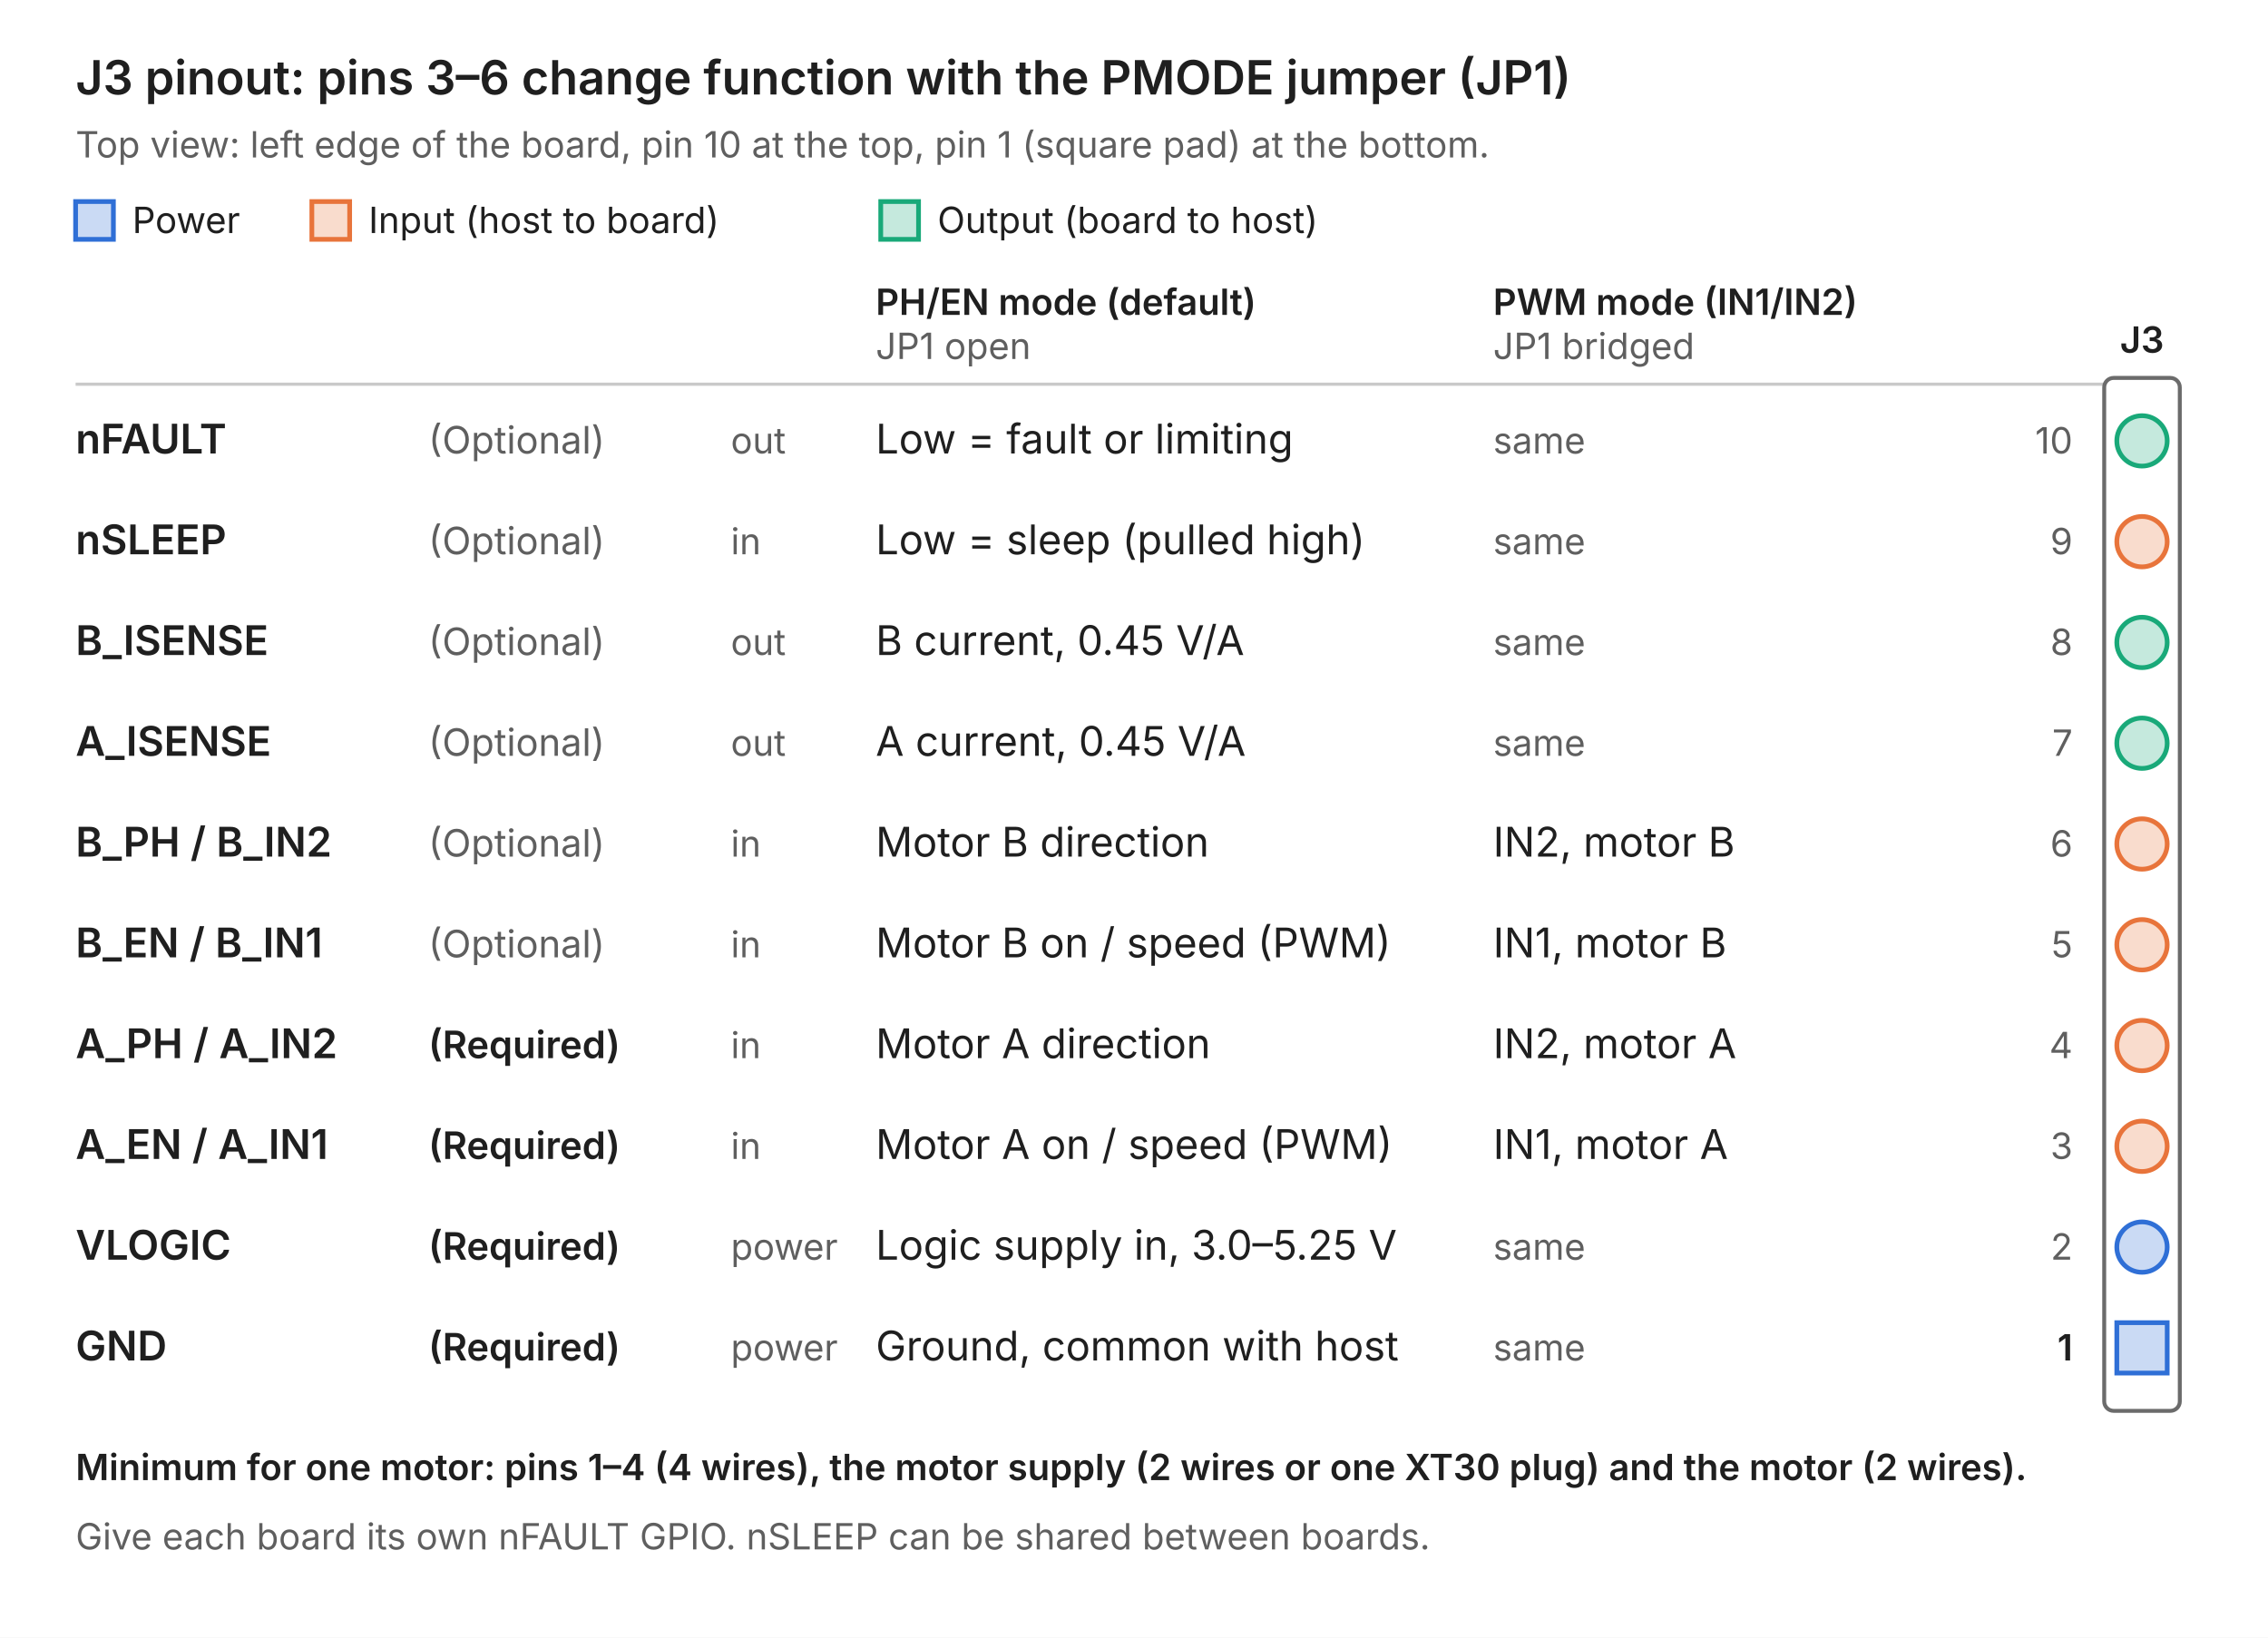
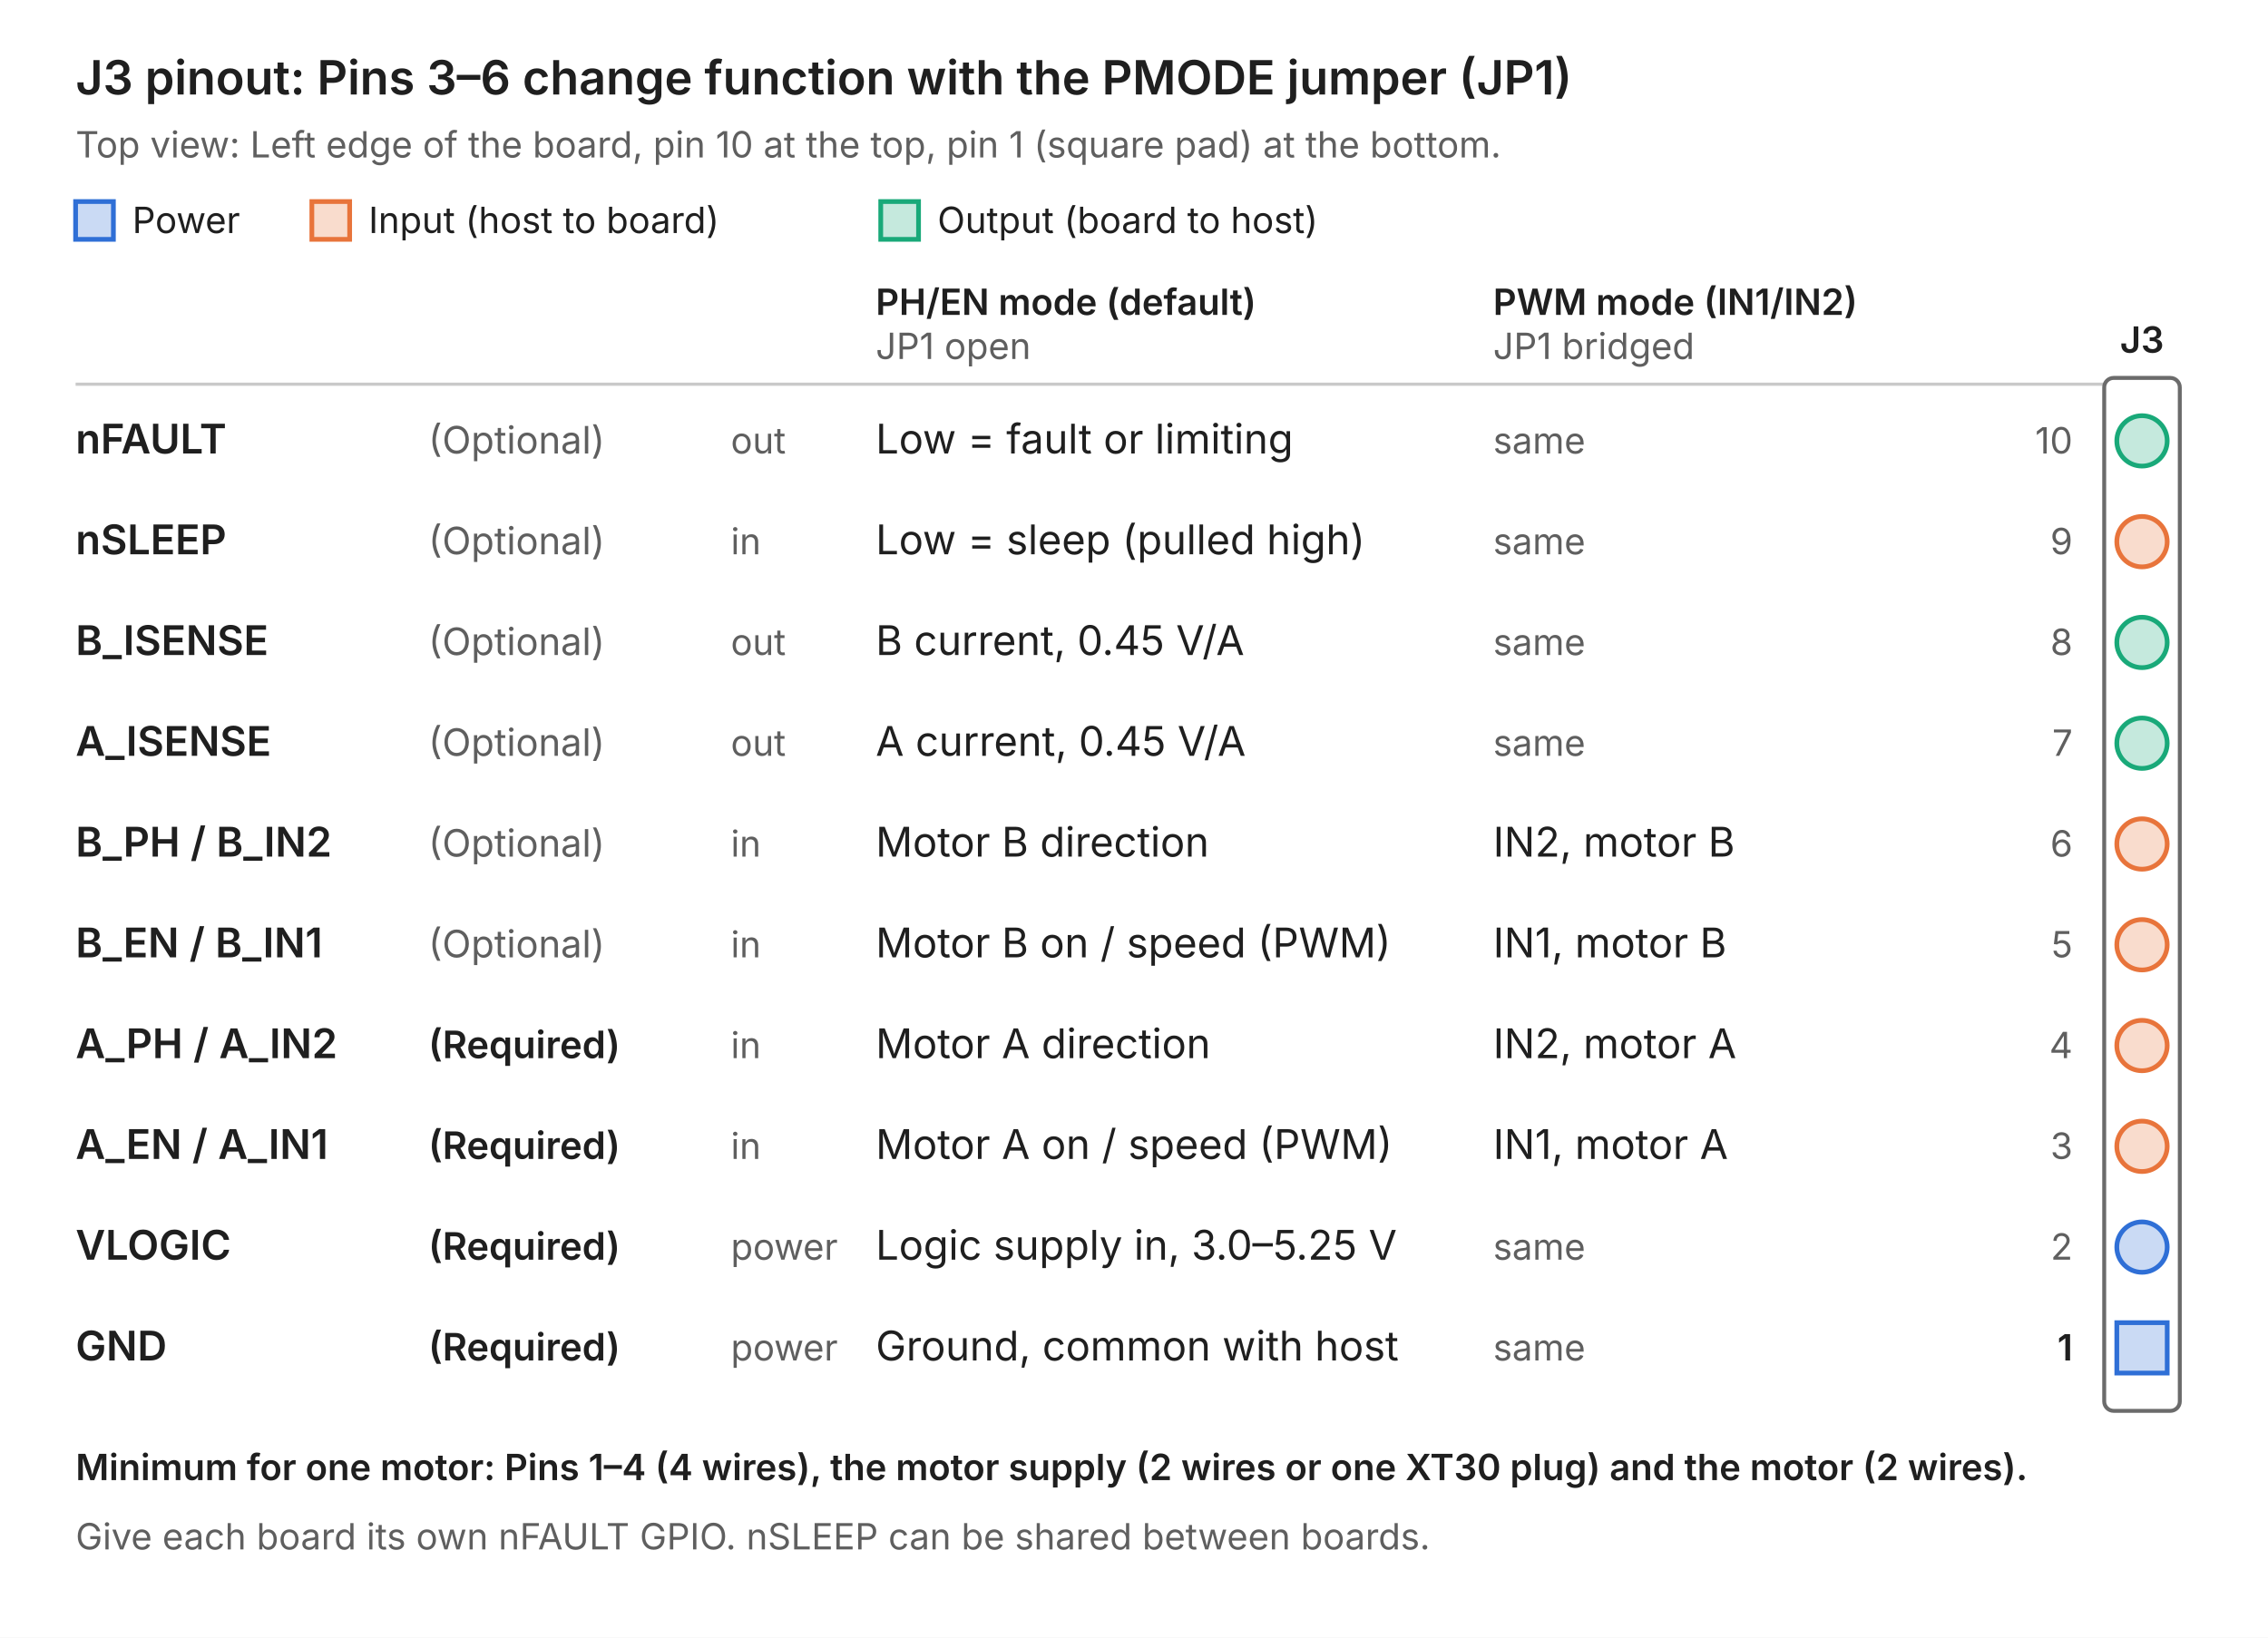
<svg xmlns="http://www.w3.org/2000/svg" viewBox="0 0 720 520" role="img" aria-label="J3 logic header pinout" font-family="Inter, Segoe UI, Helvetica, Arial, sans-serif">
  <rect width="720" height="520" fill="#ffffff" />
-   <text x="24" y="30" font-size="15" font-weight="600" fill="#1f1f1f" text-anchor="start">J3 pinout: pins 3–6 change function with the PMODE jumper (JP1)</text>
-   <text x="24" y="50" font-size="11.5" font-weight="400" fill="#5f5f5f" text-anchor="start">Top view: left edge of the board, pin 10 at the top, pin 1 (square pad) at the bottom.</text>
+   <text x="24" y="30" font-size="15" font-weight="600" fill="#1f1f1f" text-anchor="start">J3 pinout: Pins 3–6 change function with the PMODE jumper (JP1)</text>
+   <text x="24" y="50" font-size="11.5" font-weight="400" fill="#5f5f5f" text-anchor="start">Top view: Left edge of the board, pin 10 at the top, pin 1 (square pad) at the bottom.</text>
  <rect x="24" y="64" width="12" height="12" rx="0" fill="#2f6fd6" fill-opacity="0.25" stroke="#2f6fd6" stroke-width="1.5" />
  <text x="42" y="74" font-size="11.5" font-weight="400" fill="#1f1f1f" text-anchor="start">Power</text>
  <rect x="99.0" y="64" width="12" height="12" rx="0" fill="#e8743b" fill-opacity="0.25" stroke="#e8743b" stroke-width="1.5" />
  <text x="117.0" y="74" font-size="11.5" font-weight="400" fill="#1f1f1f" text-anchor="start">Input (host to board)</text>
  <rect x="279.6" y="64" width="12" height="12" rx="0" fill="#19a979" fill-opacity="0.25" stroke="#19a979" stroke-width="1.5" />
  <text x="297.6" y="74" font-size="11.5" font-weight="400" fill="#1f1f1f" text-anchor="start">Output (board to host)</text>
  <text x="278" y="100" font-size="11.5" font-weight="600" fill="#1f1f1f" text-anchor="start">PH/EN mode (default)</text>
  <text x="278" y="114" font-size="11.5" font-weight="400" fill="#5f5f5f" text-anchor="start">JP1 open</text>
  <text x="474" y="100" font-size="11.5" font-weight="600" fill="#1f1f1f" text-anchor="start">PWM mode (IN1/IN2)</text>
  <text x="474" y="114" font-size="11.5" font-weight="400" fill="#5f5f5f" text-anchor="start">JP1 bridged</text>
  <line x1="24" y1="122" x2="668" y2="122" stroke="#c9c9c9" />
  <rect x="668" y="120" width="24" height="328" rx="3" fill="none" fill-opacity="1" stroke="#6b6b6b" stroke-width="1.25" />
  <text x="680" y="112" font-size="11.5" font-weight="600" fill="#1f1f1f" text-anchor="middle">J3</text>
  <circle cx="680" cy="140" r="8" fill="#19a979" fill-opacity="0.25" stroke="#19a979" stroke-width="1.5" />
  <text x="658" y="144" font-size="11.5" font-weight="400" fill="#5f5f5f" text-anchor="end">10</text>
  <text x="24" y="144" font-size="13" font-weight="600" fill="#1f1f1f" text-anchor="start">nFAULT</text>
  <text x="136" y="144" font-size="12" font-weight="400" fill="#5f5f5f" text-anchor="start">(Optional)</text>
  <text x="232" y="144" font-size="11.5" font-weight="400" fill="#5f5f5f" text-anchor="start">out</text>
  <text x="278" y="144" font-size="13" font-weight="400" fill="#1f1f1f" text-anchor="start">Low = fault or limiting</text>
  <text x="474" y="144" font-size="11.5" font-weight="400" fill="#5f5f5f" text-anchor="start">same</text>
  <circle cx="680" cy="172" r="8" fill="#e8743b" fill-opacity="0.25" stroke="#e8743b" stroke-width="1.5" />
  <text x="658" y="176" font-size="11.5" font-weight="400" fill="#5f5f5f" text-anchor="end">9</text>
  <text x="24" y="176" font-size="13" font-weight="600" fill="#1f1f1f" text-anchor="start">nSLEEP</text>
  <text x="136" y="176" font-size="12" font-weight="400" fill="#5f5f5f" text-anchor="start">(Optional)</text>
  <text x="232" y="176" font-size="11.5" font-weight="400" fill="#5f5f5f" text-anchor="start">in</text>
  <text x="278" y="176" font-size="13" font-weight="400" fill="#1f1f1f" text-anchor="start">Low = sleep (pulled high)</text>
  <text x="474" y="176" font-size="11.5" font-weight="400" fill="#5f5f5f" text-anchor="start">same</text>
  <circle cx="680" cy="204" r="8" fill="#19a979" fill-opacity="0.25" stroke="#19a979" stroke-width="1.5" />
  <text x="658" y="208" font-size="11.5" font-weight="400" fill="#5f5f5f" text-anchor="end">8</text>
  <text x="24" y="208" font-size="13" font-weight="600" fill="#1f1f1f" text-anchor="start">B_ISENSE</text>
  <text x="136" y="208" font-size="12" font-weight="400" fill="#5f5f5f" text-anchor="start">(Optional)</text>
  <text x="232" y="208" font-size="11.5" font-weight="400" fill="#5f5f5f" text-anchor="start">out</text>
  <text x="278" y="208" font-size="13" font-weight="400" fill="#1f1f1f" text-anchor="start">B current, 0.45 V/A</text>
  <text x="474" y="208" font-size="11.5" font-weight="400" fill="#5f5f5f" text-anchor="start">same</text>
  <circle cx="680" cy="236" r="8" fill="#19a979" fill-opacity="0.25" stroke="#19a979" stroke-width="1.5" />
  <text x="658" y="240" font-size="11.5" font-weight="400" fill="#5f5f5f" text-anchor="end">7</text>
  <text x="24" y="240" font-size="13" font-weight="600" fill="#1f1f1f" text-anchor="start">A_ISENSE</text>
  <text x="136" y="240" font-size="12" font-weight="400" fill="#5f5f5f" text-anchor="start">(Optional)</text>
  <text x="232" y="240" font-size="11.5" font-weight="400" fill="#5f5f5f" text-anchor="start">out</text>
  <text x="278" y="240" font-size="13" font-weight="400" fill="#1f1f1f" text-anchor="start">A current, 0.45 V/A</text>
  <text x="474" y="240" font-size="11.5" font-weight="400" fill="#5f5f5f" text-anchor="start">same</text>
  <circle cx="680" cy="268" r="8" fill="#e8743b" fill-opacity="0.25" stroke="#e8743b" stroke-width="1.5" />
  <text x="658" y="272" font-size="11.5" font-weight="400" fill="#5f5f5f" text-anchor="end">6</text>
  <text x="24" y="272" font-size="13" font-weight="600" fill="#1f1f1f" text-anchor="start">B_PH / B_IN2</text>
  <text x="136" y="272" font-size="12" font-weight="400" fill="#5f5f5f" text-anchor="start">(Optional)</text>
  <text x="232" y="272" font-size="11.5" font-weight="400" fill="#5f5f5f" text-anchor="start">in</text>
  <text x="278" y="272" font-size="13" font-weight="400" fill="#1f1f1f" text-anchor="start">Motor B direction</text>
  <text x="474" y="272" font-size="13" font-weight="400" fill="#1f1f1f" text-anchor="start">IN2, motor B</text>
  <circle cx="680" cy="300" r="8" fill="#e8743b" fill-opacity="0.25" stroke="#e8743b" stroke-width="1.5" />
  <text x="658" y="304" font-size="11.5" font-weight="400" fill="#5f5f5f" text-anchor="end">5</text>
  <text x="24" y="304" font-size="13" font-weight="600" fill="#1f1f1f" text-anchor="start">B_EN / B_IN1</text>
  <text x="136" y="304" font-size="12" font-weight="400" fill="#5f5f5f" text-anchor="start">(Optional)</text>
  <text x="232" y="304" font-size="11.5" font-weight="400" fill="#5f5f5f" text-anchor="start">in</text>
  <text x="278" y="304" font-size="13" font-weight="400" fill="#1f1f1f" text-anchor="start">Motor B on / speed (PWM)</text>
  <text x="474" y="304" font-size="13" font-weight="400" fill="#1f1f1f" text-anchor="start">IN1, motor B</text>
  <circle cx="680" cy="332" r="8" fill="#e8743b" fill-opacity="0.25" stroke="#e8743b" stroke-width="1.5" />
  <text x="658" y="336" font-size="11.5" font-weight="400" fill="#5f5f5f" text-anchor="end">4</text>
  <text x="24" y="336" font-size="13" font-weight="600" fill="#1f1f1f" text-anchor="start">A_PH / A_IN2</text>
  <text x="136" y="336" font-size="12" font-weight="600" fill="#1f1f1f" text-anchor="start">(Required)</text>
  <text x="232" y="336" font-size="11.5" font-weight="400" fill="#5f5f5f" text-anchor="start">in</text>
  <text x="278" y="336" font-size="13" font-weight="400" fill="#1f1f1f" text-anchor="start">Motor A direction</text>
  <text x="474" y="336" font-size="13" font-weight="400" fill="#1f1f1f" text-anchor="start">IN2, motor A</text>
  <circle cx="680" cy="364" r="8" fill="#e8743b" fill-opacity="0.25" stroke="#e8743b" stroke-width="1.5" />
  <text x="658" y="368" font-size="11.5" font-weight="400" fill="#5f5f5f" text-anchor="end">3</text>
  <text x="24" y="368" font-size="13" font-weight="600" fill="#1f1f1f" text-anchor="start">A_EN / A_IN1</text>
  <text x="136" y="368" font-size="12" font-weight="600" fill="#1f1f1f" text-anchor="start">(Required)</text>
  <text x="232" y="368" font-size="11.5" font-weight="400" fill="#5f5f5f" text-anchor="start">in</text>
  <text x="278" y="368" font-size="13" font-weight="400" fill="#1f1f1f" text-anchor="start">Motor A on / speed (PWM)</text>
  <text x="474" y="368" font-size="13" font-weight="400" fill="#1f1f1f" text-anchor="start">IN1, motor A</text>
  <circle cx="680" cy="396" r="8" fill="#2f6fd6" fill-opacity="0.25" stroke="#2f6fd6" stroke-width="1.5" />
  <text x="658" y="400" font-size="11.5" font-weight="400" fill="#5f5f5f" text-anchor="end">2</text>
  <text x="24" y="400" font-size="13" font-weight="600" fill="#1f1f1f" text-anchor="start">VLOGIC</text>
  <text x="136" y="400" font-size="12" font-weight="600" fill="#1f1f1f" text-anchor="start">(Required)</text>
  <text x="232" y="400" font-size="11.5" font-weight="400" fill="#5f5f5f" text-anchor="start">power</text>
  <text x="278" y="400" font-size="13" font-weight="400" fill="#1f1f1f" text-anchor="start">Logic supply in, 3.0–5.25 V</text>
  <text x="474" y="400" font-size="11.5" font-weight="400" fill="#5f5f5f" text-anchor="start">same</text>
  <rect x="672" y="420" width="16" height="16" rx="0" fill="#2f6fd6" fill-opacity="0.25" stroke="#2f6fd6" stroke-width="1.5" />
  <text x="658" y="432" font-size="11.5" font-weight="600" fill="#1f1f1f" text-anchor="end">1</text>
  <text x="24" y="432" font-size="13" font-weight="600" fill="#1f1f1f" text-anchor="start">GND</text>
  <text x="136" y="432" font-size="12" font-weight="600" fill="#1f1f1f" text-anchor="start">(Required)</text>
  <text x="232" y="432" font-size="11.5" font-weight="400" fill="#5f5f5f" text-anchor="start">power</text>
  <text x="278" y="432" font-size="13" font-weight="400" fill="#1f1f1f" text-anchor="start">Ground, common with host</text>
  <text x="474" y="432" font-size="11.5" font-weight="400" fill="#5f5f5f" text-anchor="start">same</text>
-   <text x="24" y="470" font-size="11.5" font-weight="600" fill="#1f1f1f" text-anchor="start">Minimum for one motor: pins 1–4 (4 wires), the motor supply (2 wires or one XT30 plug) and the motor (2 wires).</text>
+   <text x="24" y="470" font-size="11.5" font-weight="600" fill="#1f1f1f" text-anchor="start">Minimum for one motor: Pins 1–4 (4 wires), the motor supply (2 wires or one XT30 plug) and the motor (2 wires).</text>
  <text x="24" y="492" font-size="11.5" font-weight="400" fill="#5f5f5f" text-anchor="start">Give each board its own nFAULT GPIO. nSLEEP can be shared between boards.</text>
</svg>
